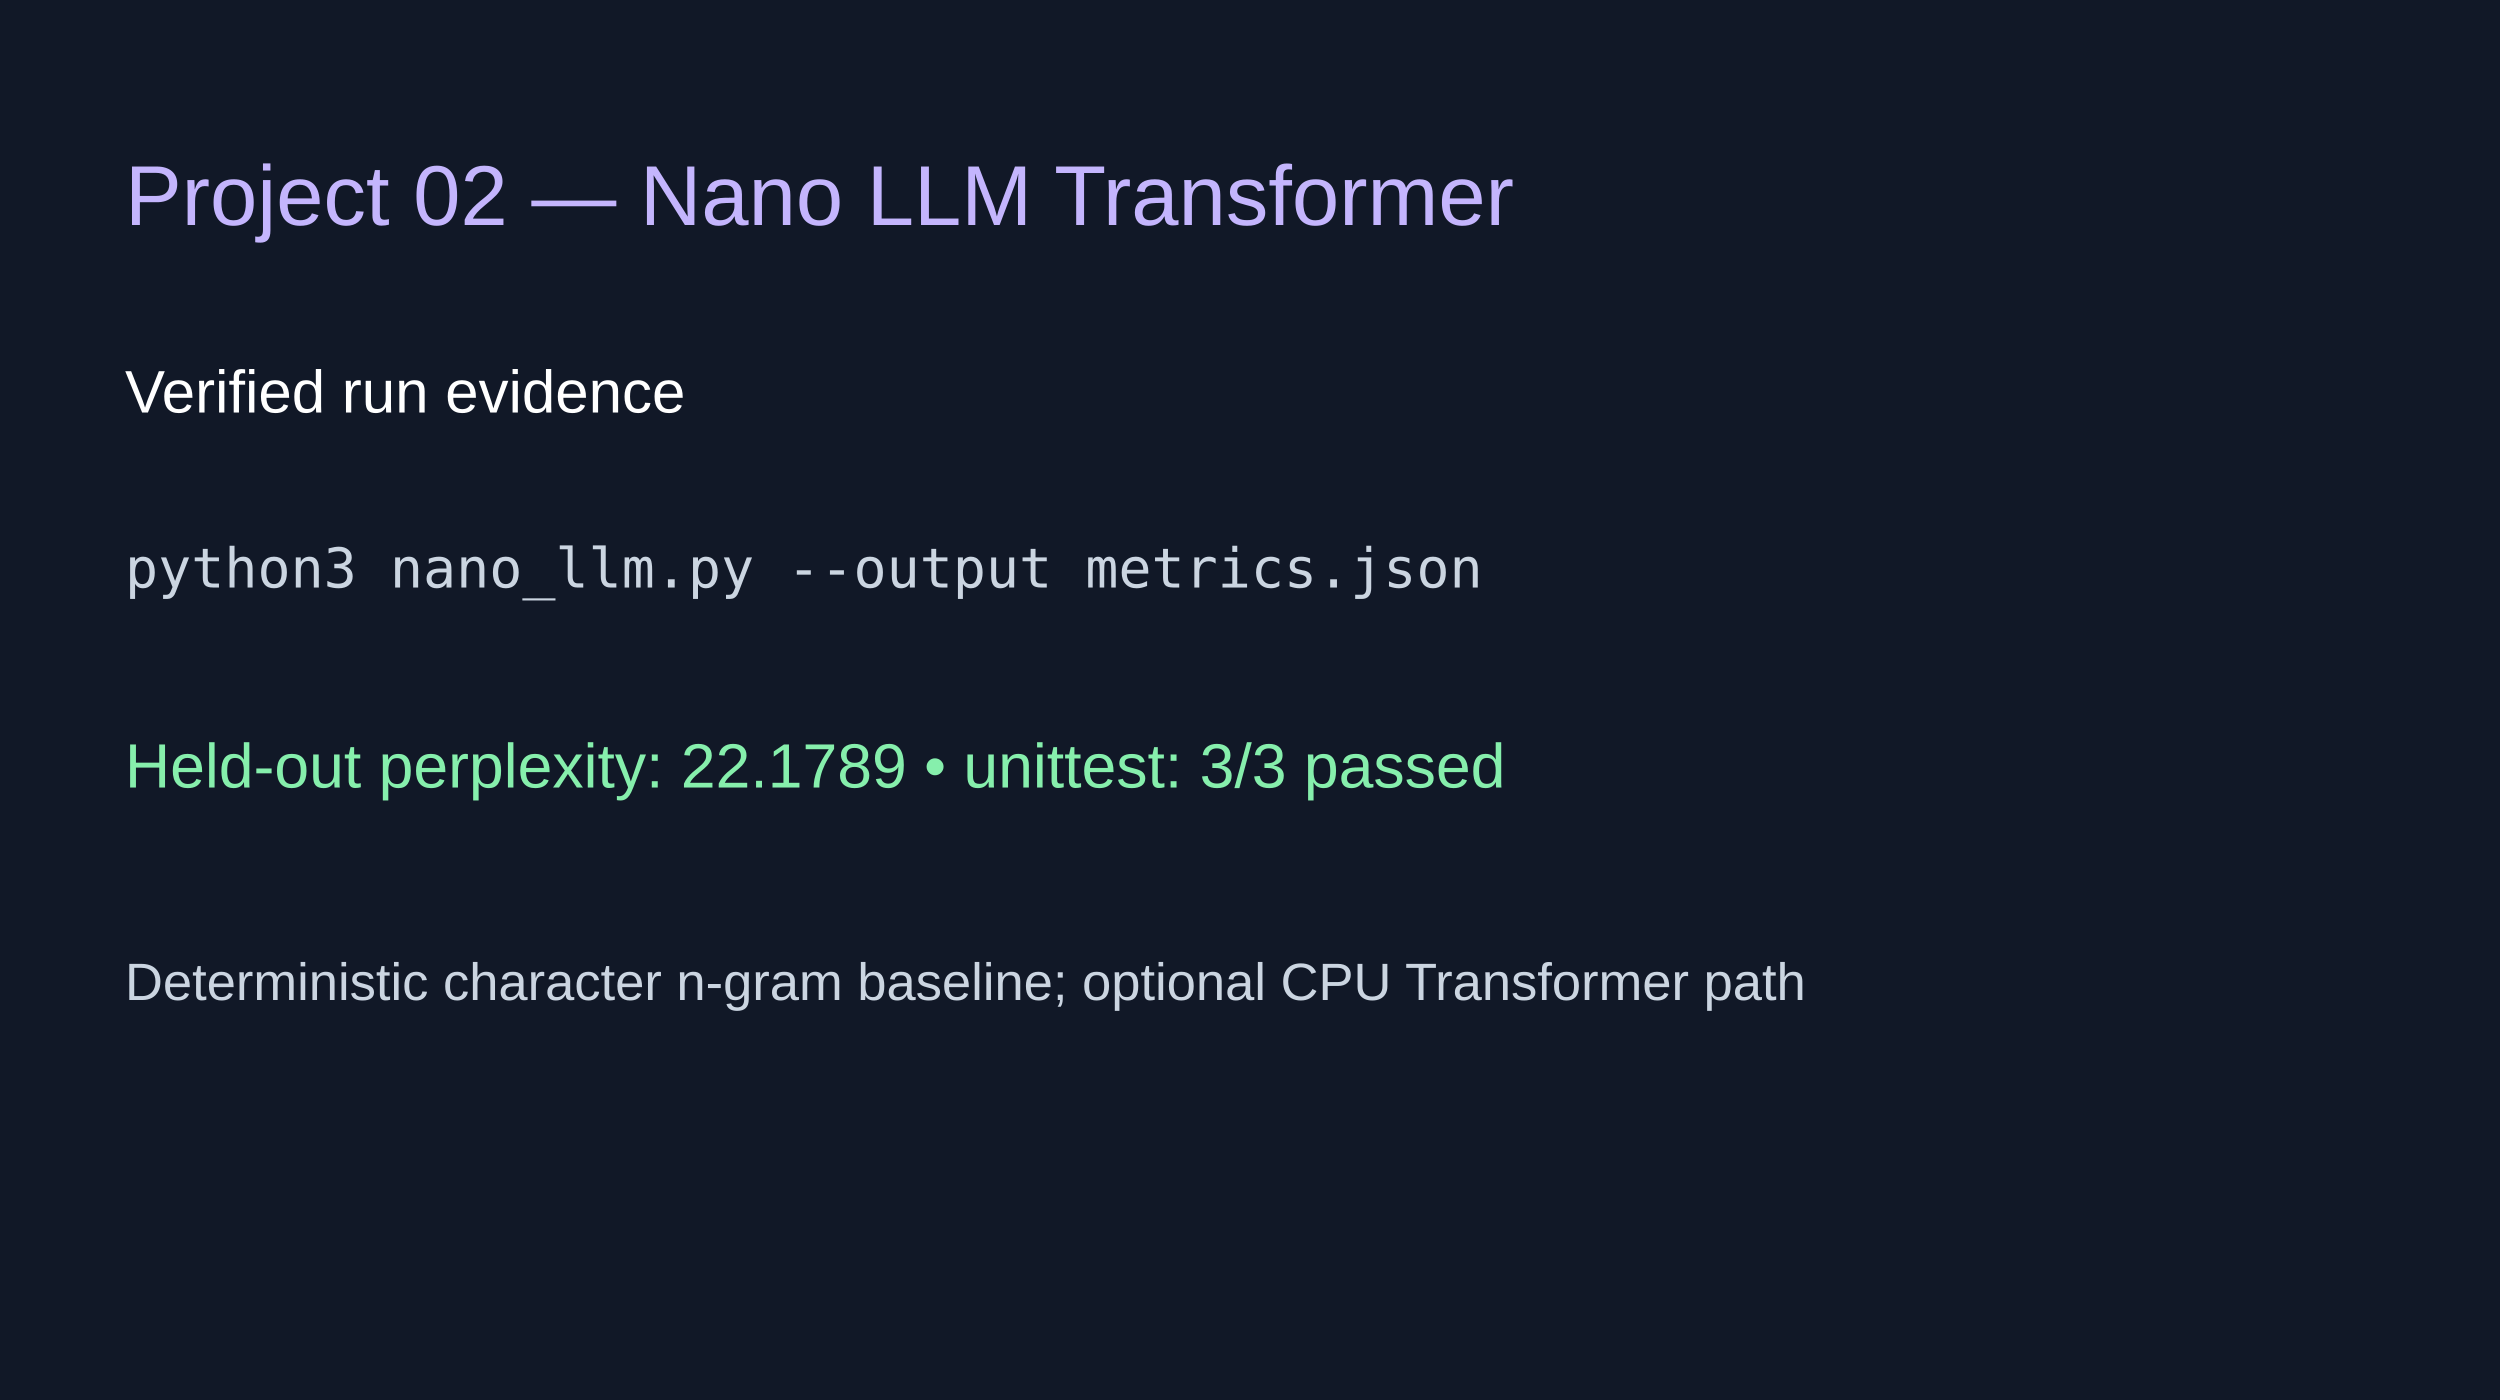
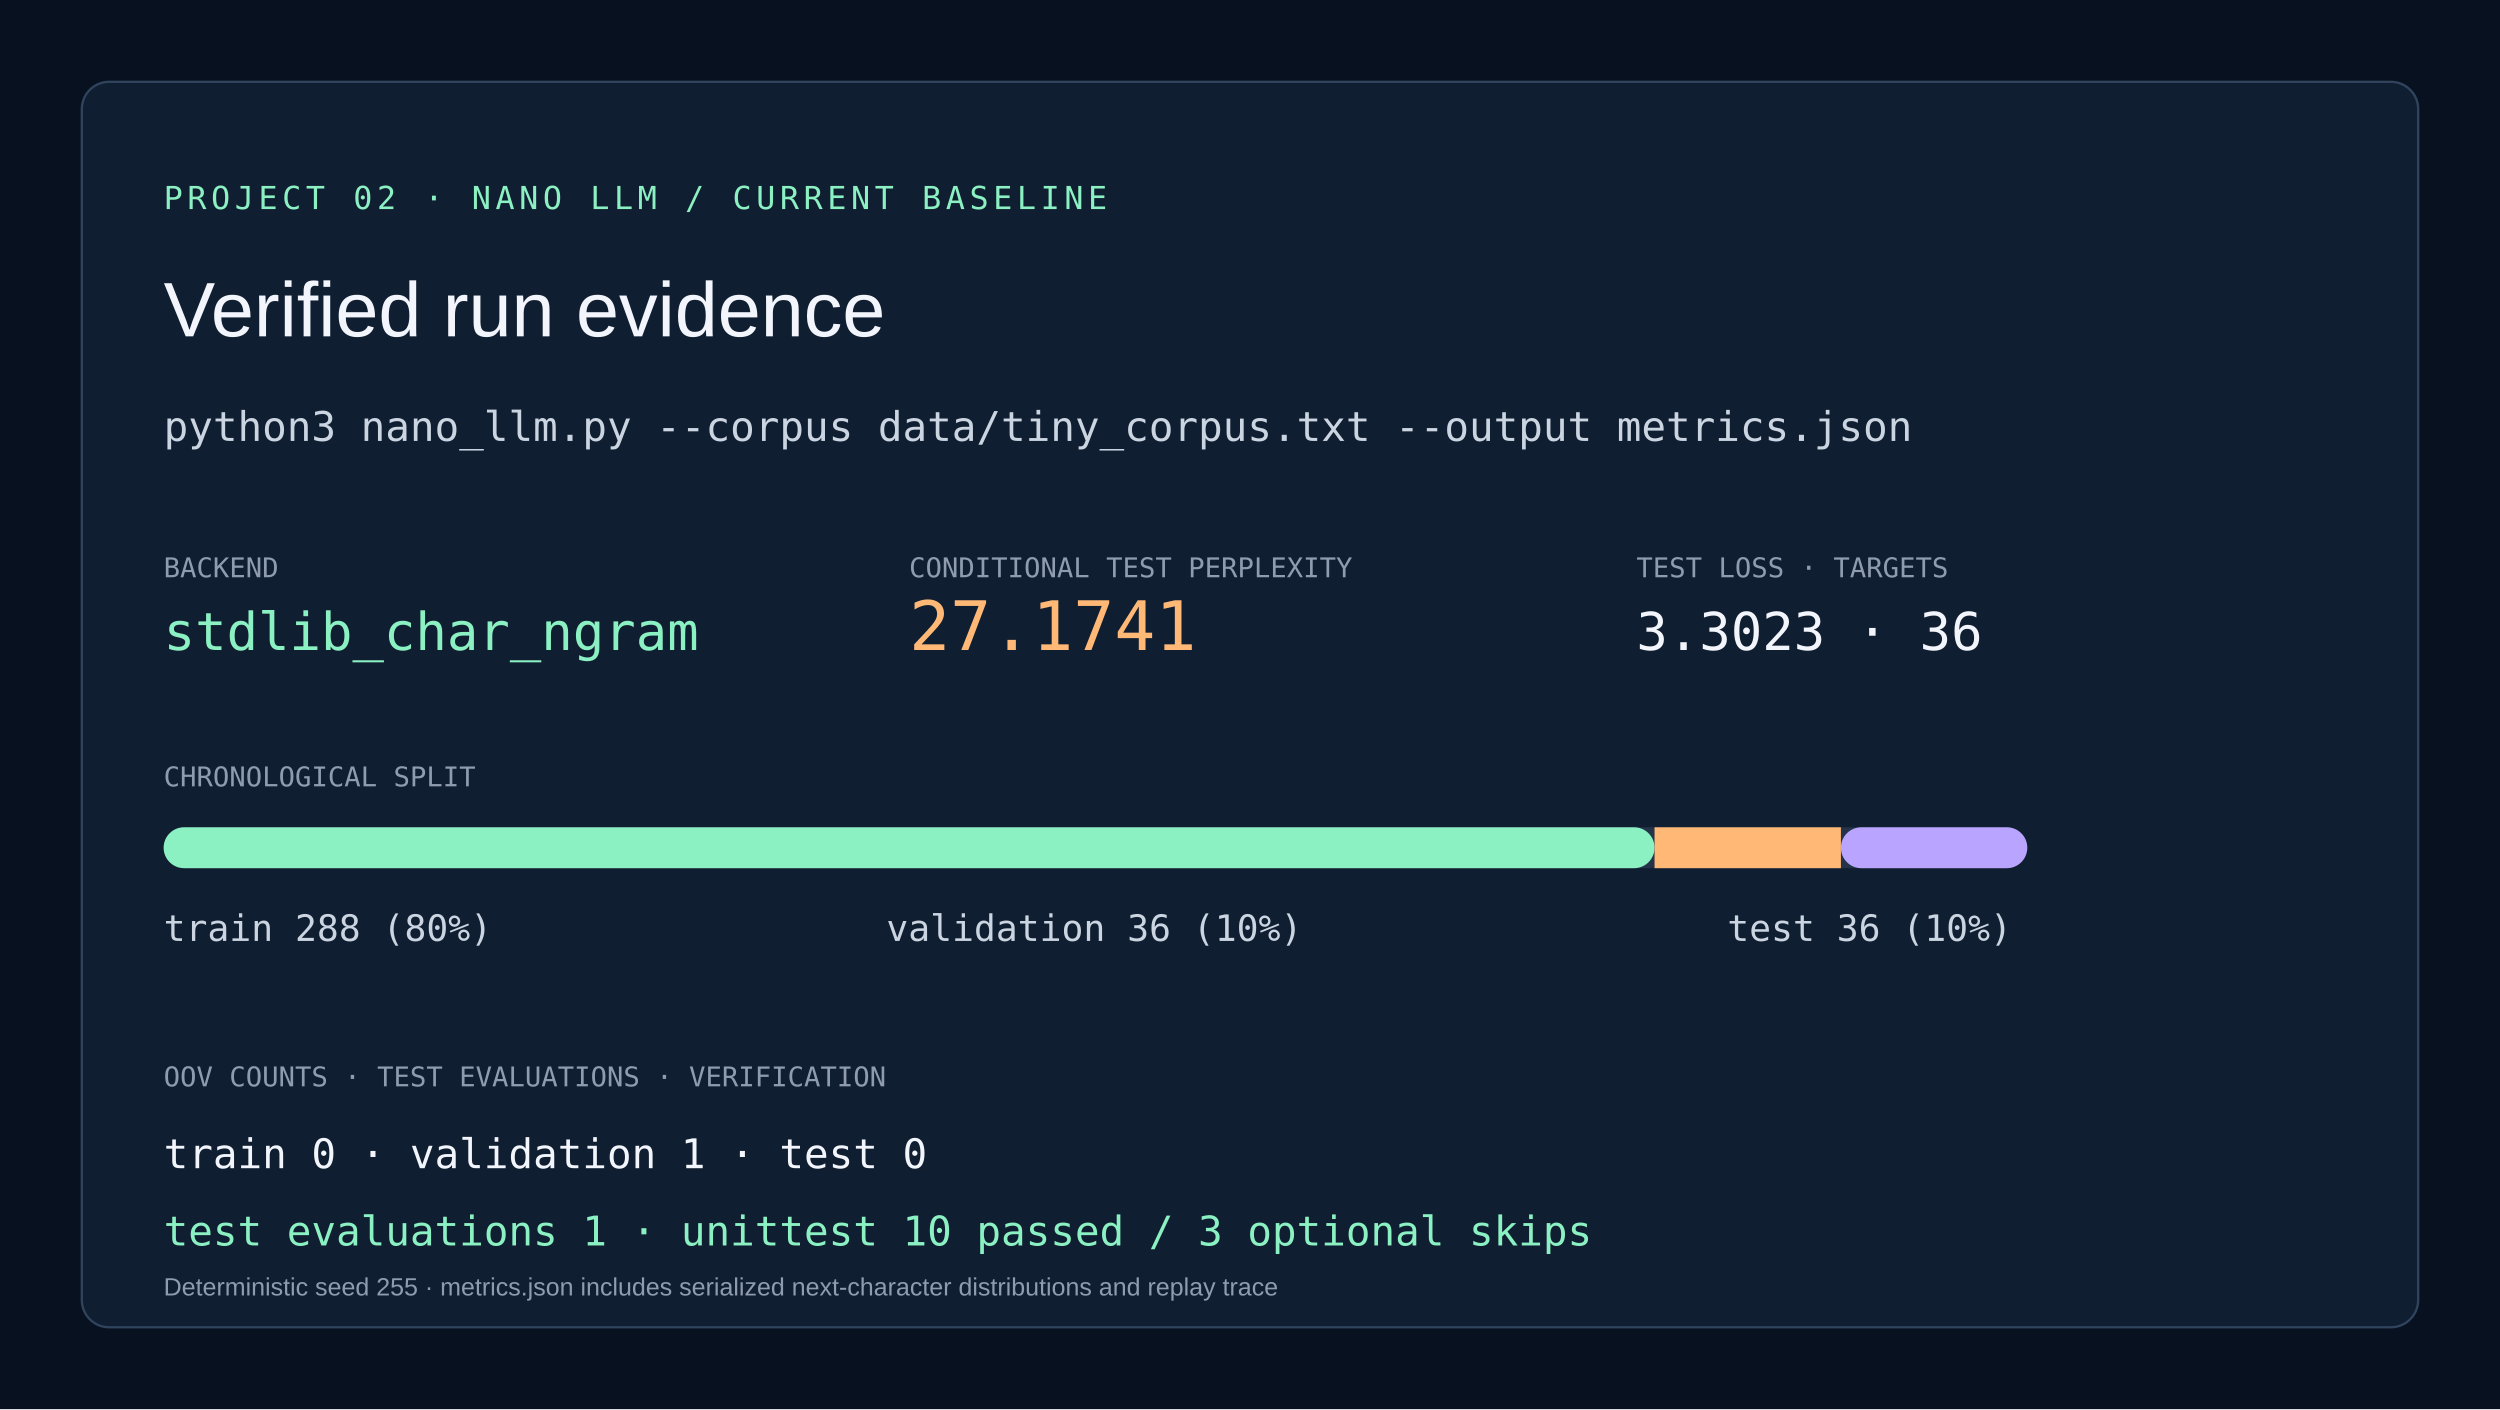
- <svg xmlns="http://www.w3.org/2000/svg" width="1000" height="560" viewBox="0 0 1000 560">
-   <rect width="1000" height="560" fill="#111827" />
-   <text x="50" y="90" fill="#c4b5fd" font-size="34" font-family="Arial">Project 02 — Nano LLM Transformer</text>
-   <text x="50" y="165" fill="white" font-size="24" font-family="Arial">Verified run evidence</text>
-   <text x="50" y="235" fill="#cbd5e1" font-size="22" font-family="monospace">python3 nano_llm.py --output metrics.json</text>
-   <text x="50" y="315" fill="#86efac" font-size="25" font-family="Arial">Held-out perplexity: 22.1789 • unittest: 3/3 passed</text>
-   <text x="50" y="400" fill="#cbd5e1" font-size="21" font-family="Arial">Deterministic character n-gram baseline; optional CPU Transformer path</text>
+ <svg xmlns="http://www.w3.org/2000/svg" width="1100" height="620" viewBox="0 0 1100 620">
+   <rect width="1100" height="620" fill="#08111f" />
+   <rect x="36" y="36" width="1028" height="548" rx="12" fill="#101e31" stroke="#31445e" />
+   <text x="72" y="92" fill="#8bf0c2" font-size="14" font-family="monospace" letter-spacing="2">PROJECT 02 · NANO LLM / CURRENT BASELINE</text>
+   <text x="72" y="148" fill="#f2f5fb" font-size="34" font-family="Arial">Verified run evidence</text>
+   <text x="72" y="194" fill="#cbd5e1" font-size="18" font-family="monospace">python3 nano_llm.py --corpus data/tiny_corpus.txt --output metrics.json</text>
+   <text x="72" y="254" fill="#8f9caf" font-size="12" font-family="monospace">BACKEND</text>
+   <text x="72" y="286" fill="#8bf0c2" font-size="23" font-family="monospace">stdlib_char_ngram</text>
+   <text x="400" y="254" fill="#8f9caf" font-size="12" font-family="monospace">CONDITIONAL TEST PERPLEXITY</text>
+   <text x="400" y="286" fill="#ffb875" font-size="30" font-family="monospace">27.1741</text>
+   <text x="720" y="254" fill="#8f9caf" font-size="12" font-family="monospace">TEST LOSS · TARGETS</text>
+   <text x="720" y="286" fill="#f2f5fb" font-size="23" font-family="monospace">3.3023 · 36</text>
+   <text x="72" y="346" fill="#8f9caf" font-size="12" font-family="monospace">CHRONOLOGICAL SPLIT</text>
+   <rect x="72" y="364" width="820" height="18" rx="9" fill="#24334a" />
+   <rect x="72" y="364" width="656" height="18" rx="9" fill="#8bf0c2" />
+   <rect x="728" y="364" width="82" height="18" fill="#ffb875" />
+   <rect x="810" y="364" width="82" height="18" rx="9" fill="#b9a5ff" />
+   <text x="72" y="414" fill="#cbd5e1" font-size="16" font-family="monospace">train 288 (80%)</text>
+   <text x="390" y="414" fill="#cbd5e1" font-size="16" font-family="monospace">validation 36 (10%)</text>
+   <text x="760" y="414" fill="#cbd5e1" font-size="16" font-family="monospace">test 36 (10%)</text>
+   <text x="72" y="478" fill="#8f9caf" font-size="12" font-family="monospace">OOV COUNTS · TEST EVALUATIONS · VERIFICATION</text>
+   <text x="72" y="514" fill="#f2f5fb" font-size="18" font-family="monospace">train 0 · validation 1 · test 0</text>
+   <text x="72" y="548" fill="#8bf0c2" font-size="18" font-family="monospace">test evaluations 1 · unittest 10 passed / 3 optional skips</text>
+   <text x="72" y="570" fill="#8f9caf" font-size="11" font-family="Arial">Deterministic seed 255 · metrics.json includes serialized next-character distributions and replay trace</text>
</svg>
